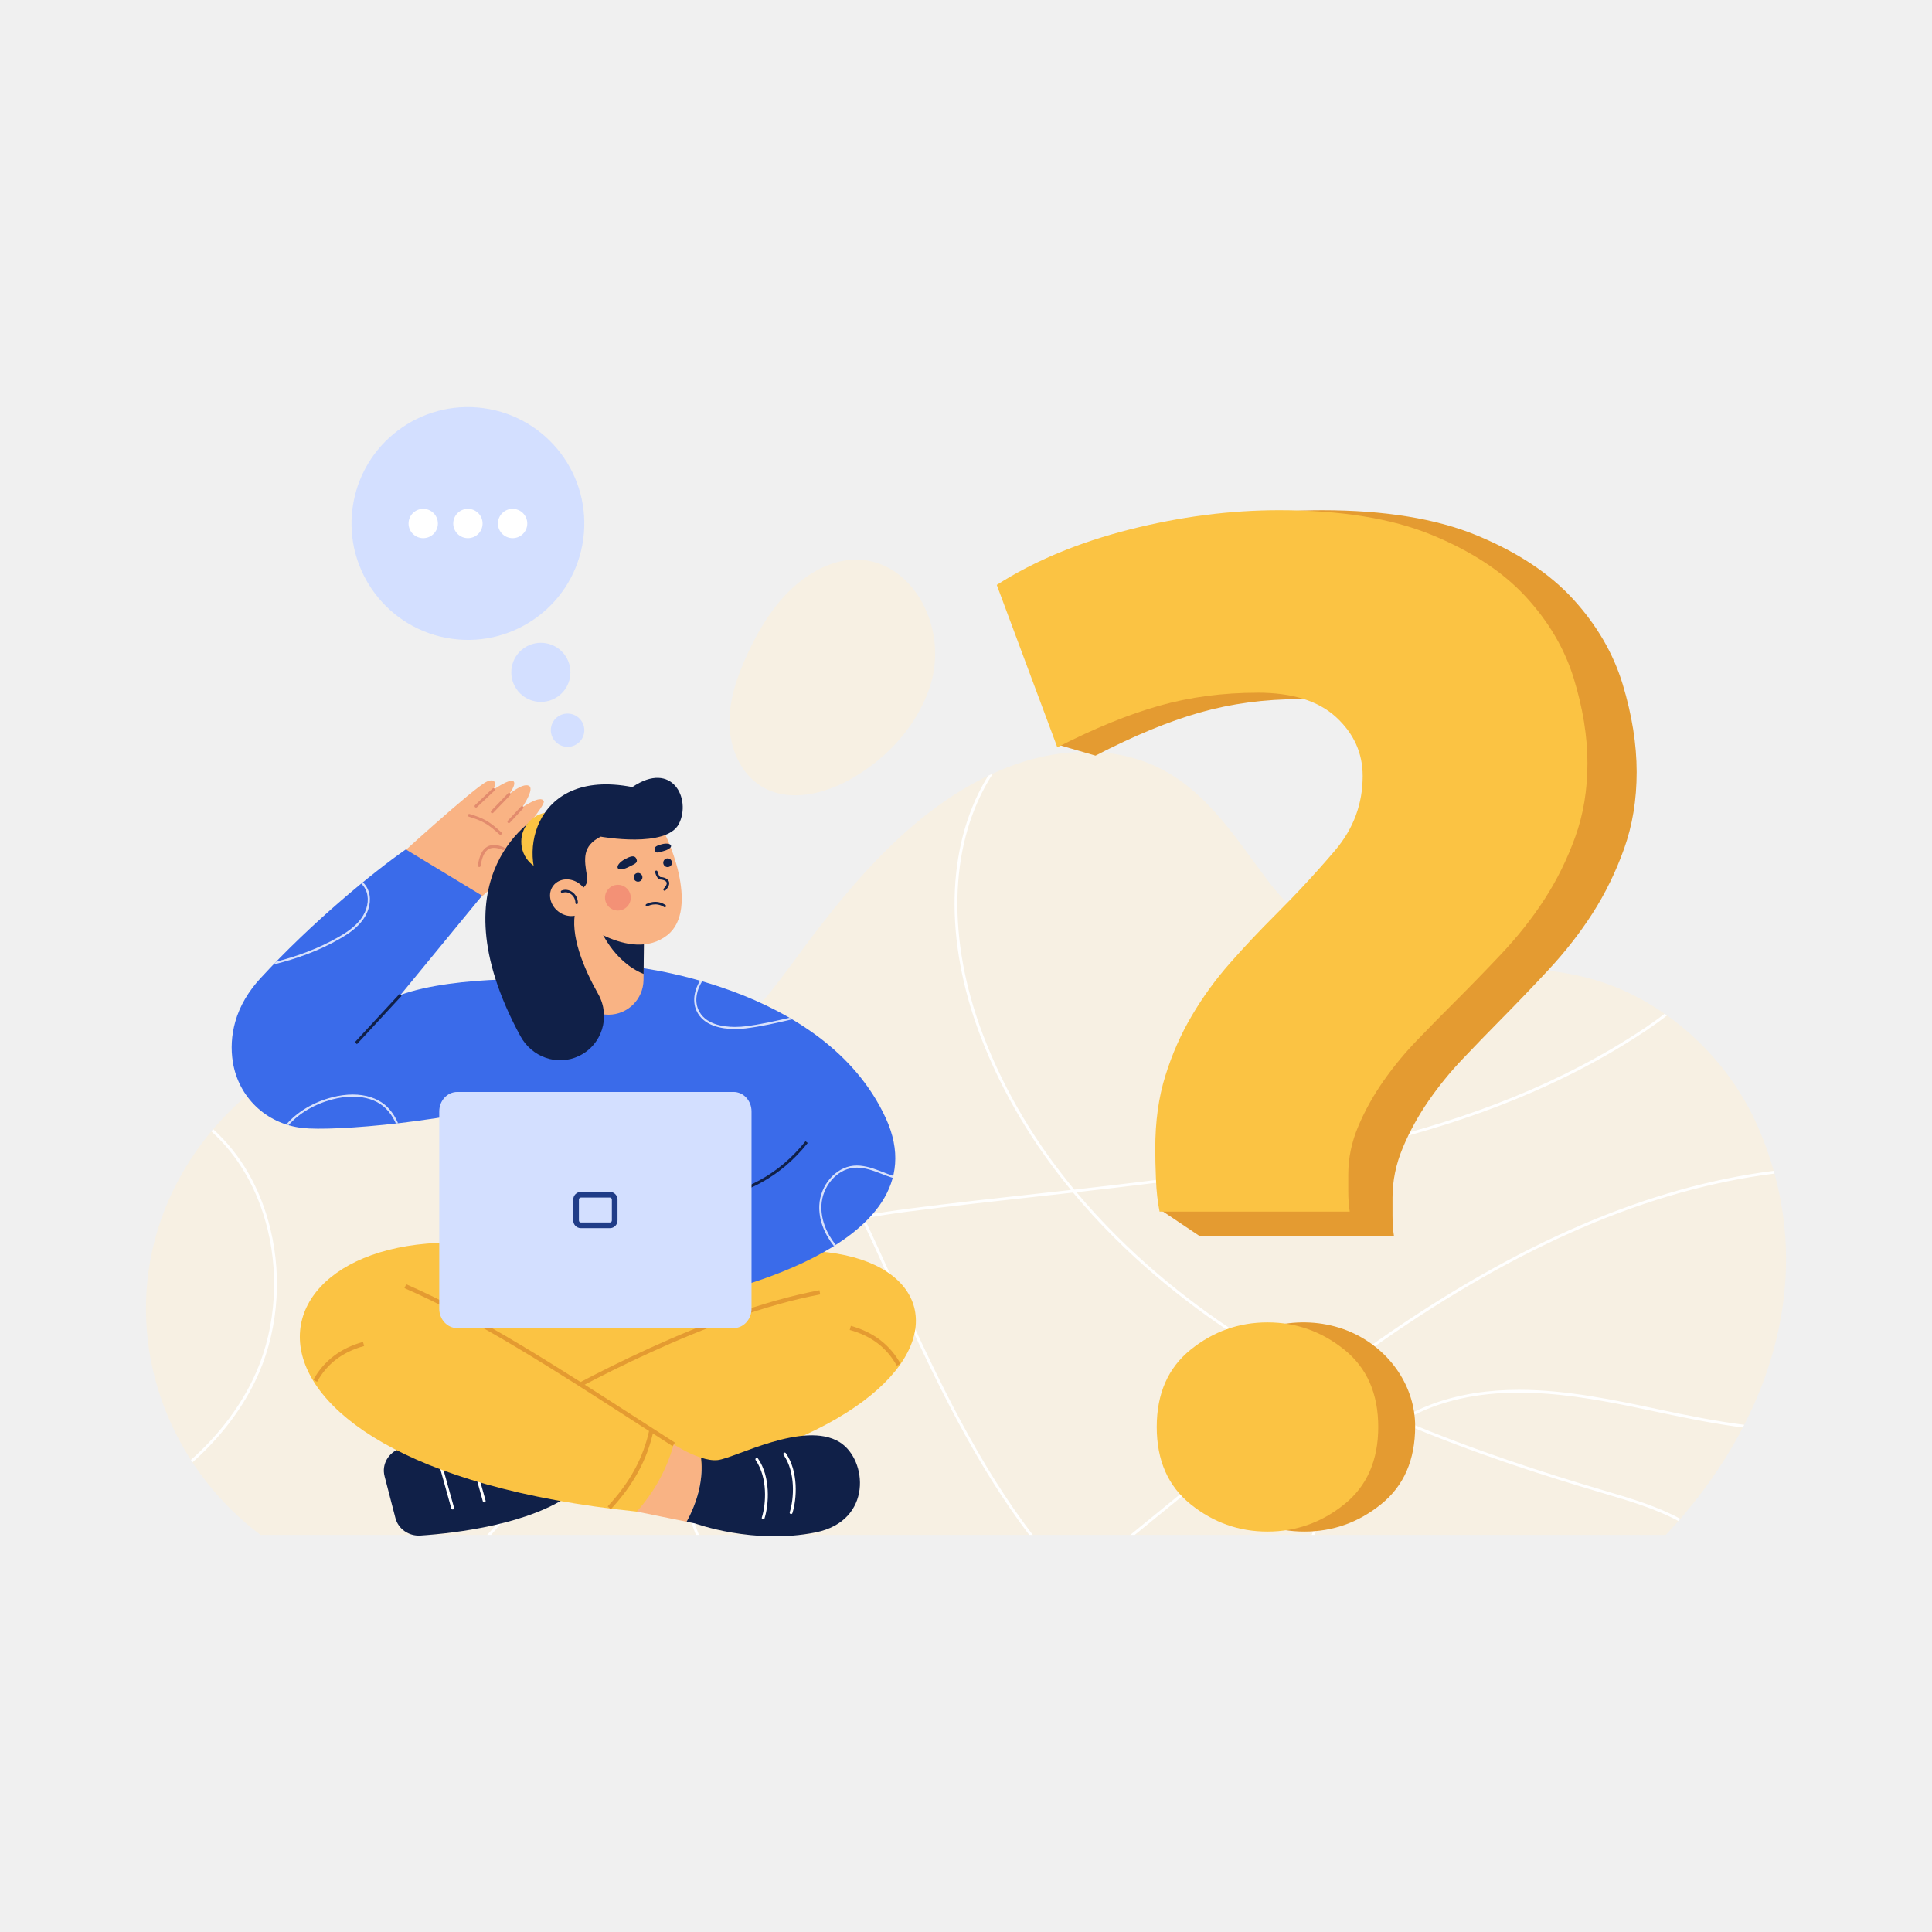
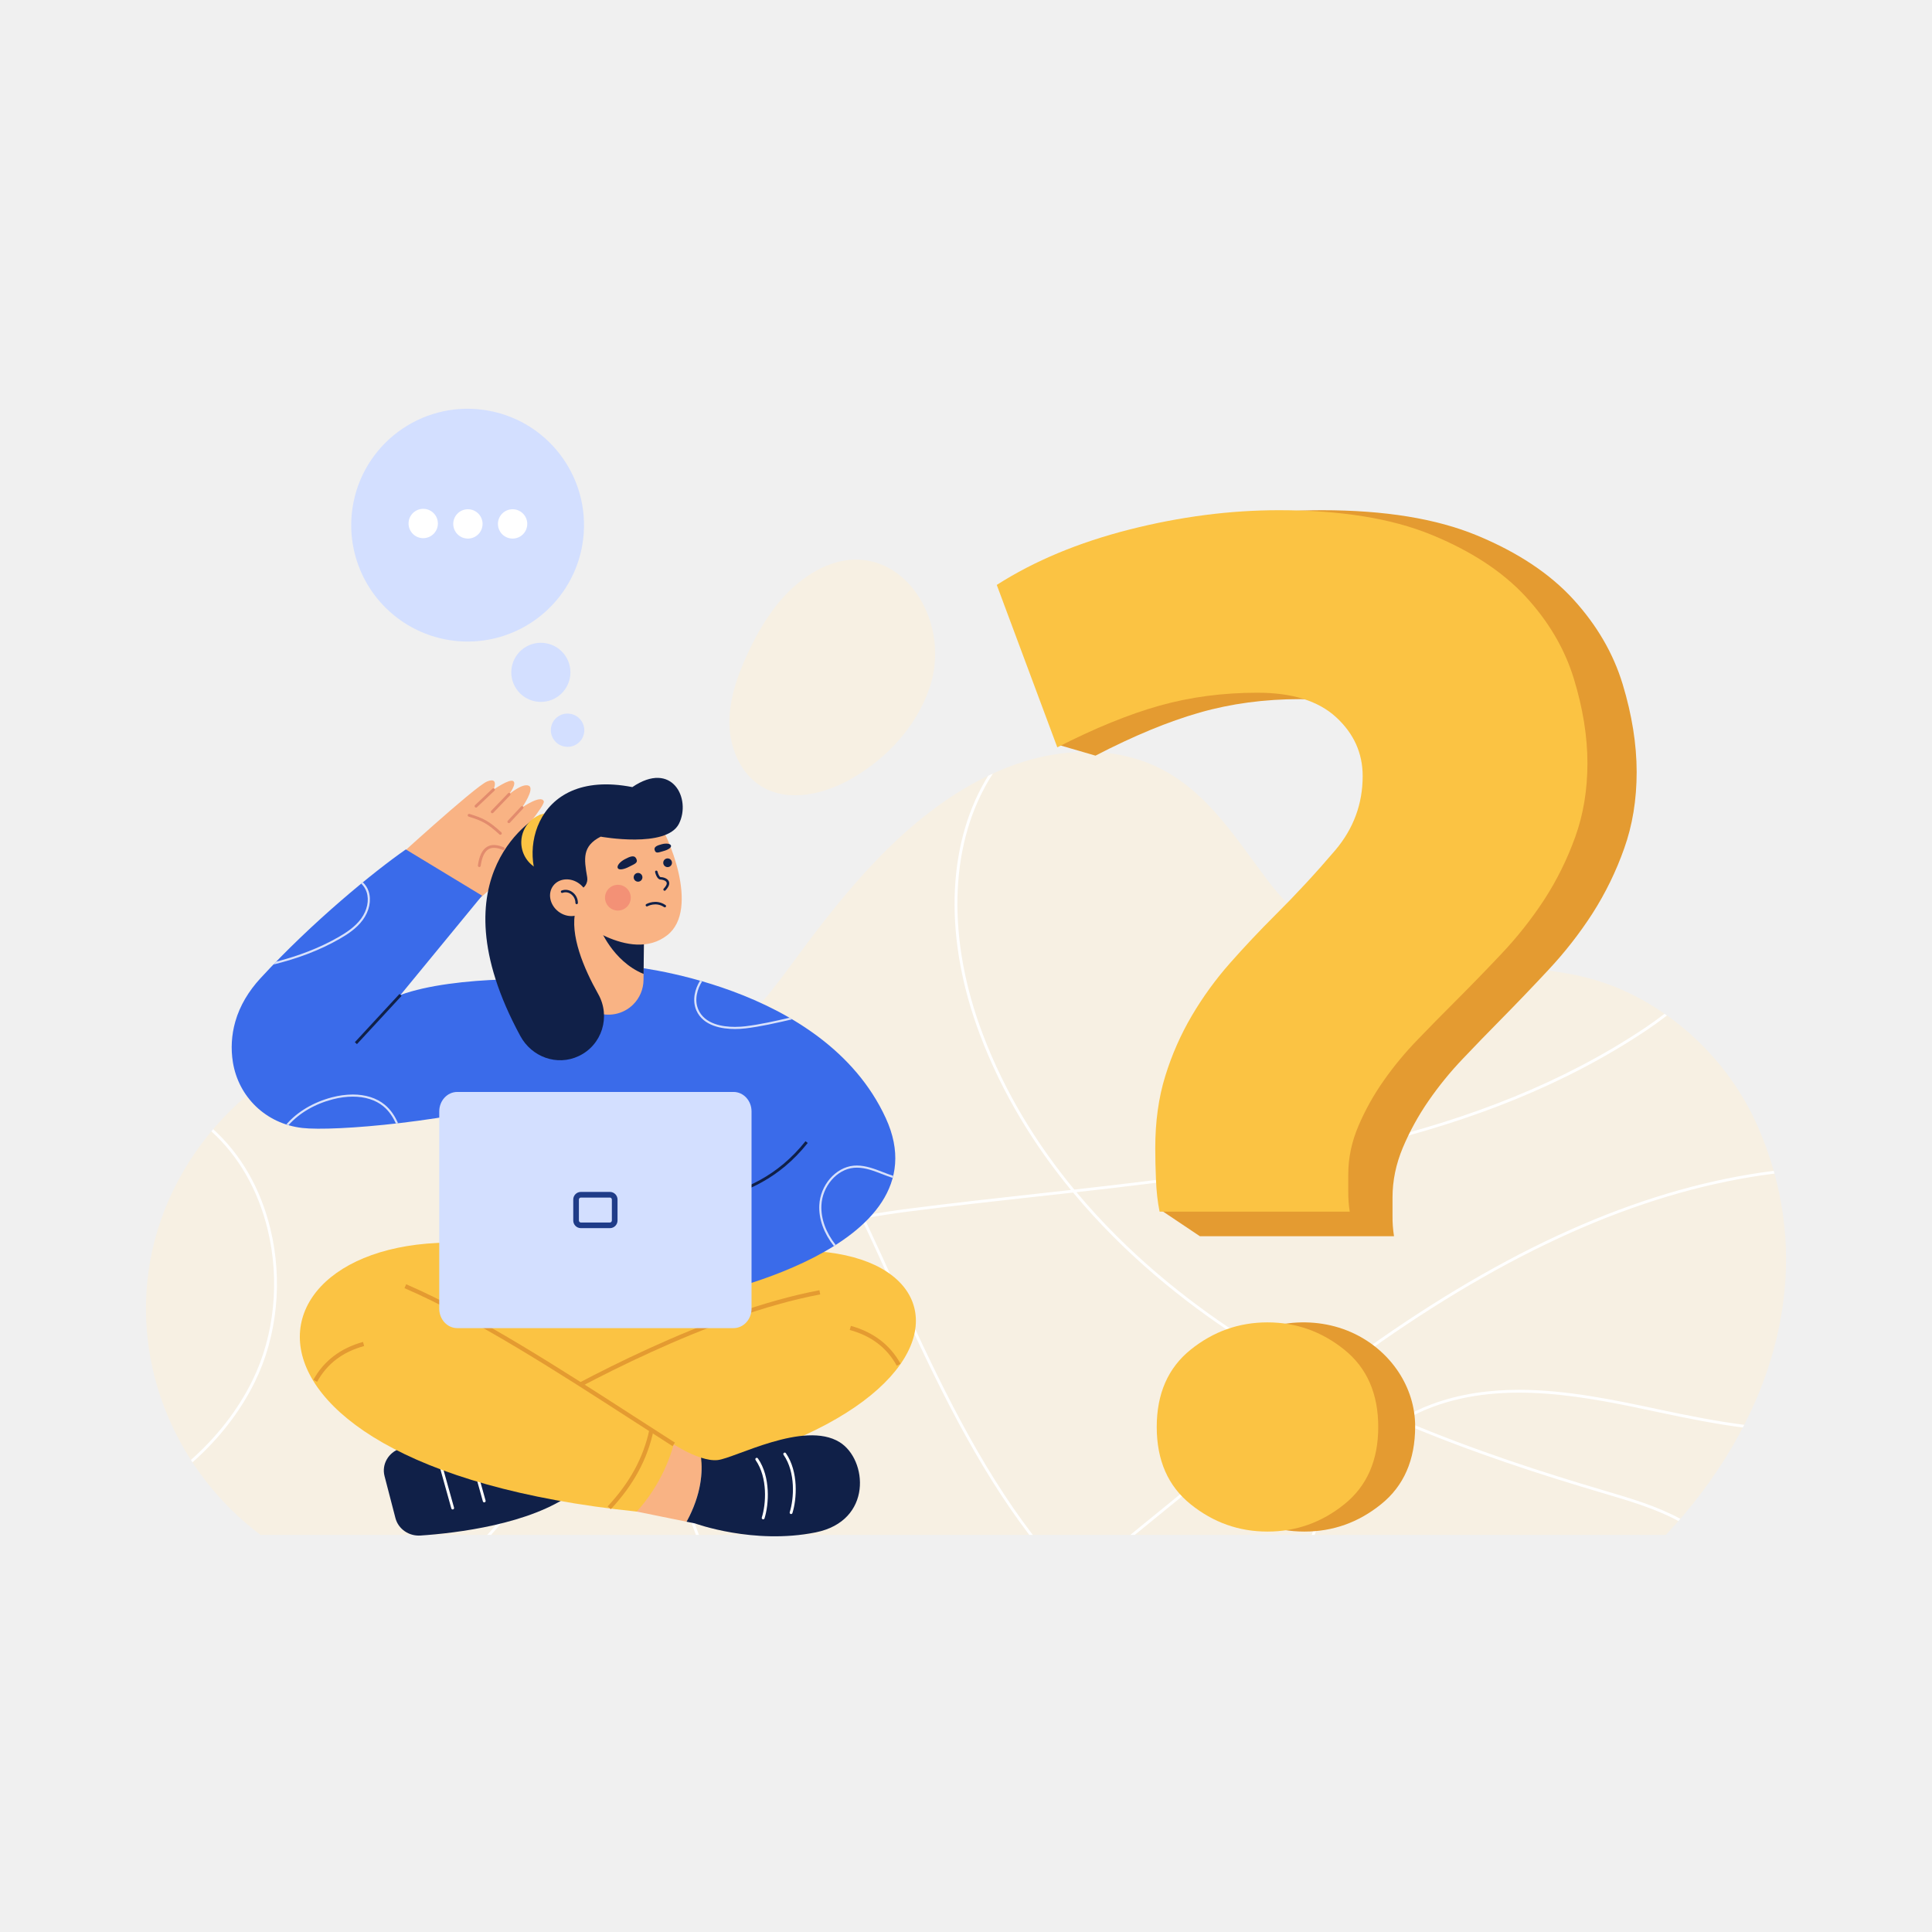
<svg xmlns="http://www.w3.org/2000/svg" fill="none" viewBox="0 0 157 157">
-   <path fill="#F7F0E3" d="M142.825 91.506c-2.213-5.036-6.465-9.238-11.573-11.306-5.319-2.154-11.428-1.371-17.031-2.092-4.867-.627-8.377-2.8-11.284-6.662-2.784-3.701-5.28-7.8-9.832-9.512-3.597-1.352-7.687-.977-11.262.433-6.588 2.597-11.563 8.119-15.754 13.621-3.826 5.024-6.946 10.524-14.023 10.703-3.202.082-6.335-.7-9.466-1.482-3.792-.947-7.581-1.894-11.486-1.307-9.423 1.415-17.271 9.259-18.915 18.597-1.541 8.753 2.326 17.242 8.97 22.23H135.369c8.371-8.882 12.765-21.15 7.456-33.224Z" />
-   <path fill="#fff" d="M39.591 124.73h.314c2.182-2.398 3.891-5.308 4.977-8.538 1.758-5.228 1.684-10.714-.209-15.449-.957-2.392-2.338-4.622-3.674-6.779-1.355-2.186-2.756-4.448-3.707-6.872-.393-1.001-.684-2.078-.858-3.175-.079-.01-.158-.018-.236-.028.176 1.136.474 2.251.881 3.288.958 2.442 2.365 4.713 3.725 6.909 1.331 2.149 2.707 4.37 3.656 6.744 1.873 4.683 1.945 10.114.204 15.29-1.1 3.269-2.845 6.207-5.074 8.611Zm95.225-9.96c2.354.501 4.621.952 6.814 1.234.038-.072.074-.146.112-.218-2.211-.281-4.501-.734-6.877-1.24-3.619-.772-7.537-1.606-11.421-1.606-2.406 0-4.799.32-7.101 1.173-.873.323-1.713.733-2.513 1.222-2.079-.887-4.169-1.854-6.238-2.915 1.502-1.132 3.019-2.24 4.554-3.311 11.388-7.952 21.898-12.461 32.052-13.74-.02-.074-.041-.149-.063-.223-10.181 1.29-20.713 5.809-32.121 13.774-1.566 1.094-3.116 2.227-4.649 3.383-2.329-1.203-4.628-2.525-6.855-3.983-4.037-2.646-8.84-6.422-13.034-11.439 16.254-1.824 32.802-4.122 46.316-13.153.513-.344 1.081-.748 1.67-1.206-.065-.047-.13-.092-.196-.138-.564.437-1.109.823-1.601 1.153-13.511 9.03-30.09 11.309-46.365 13.133-2.964-3.585-5.612-7.797-7.453-12.672-2.866-7.594-2.715-15.045.416-20.445.136-.234.279-.466.427-.695-.131.061-.26.123-.39.185-.081.131-.16.262-.237.394-3.165 5.46-3.322 12.983-.432 20.642 1.831 4.848 4.455 9.042 7.395 12.619-.942.106-1.885.21-2.824.313-3.389.374-6.894.761-10.297 1.2-1.242.16-2.505.346-3.762.58-2.694-5.687-5.654-11.234-9.48-15.992-.055.055-.11.107-.166.162 3.793 4.721 6.734 10.228 9.412 15.875-5.482 1.045-10.805 3.011-13.648 7.586-2.655 4.272-2.652 10.178.007 17.552.092.255.187.507.283.757h.246c-.105-.274-.21-.549-.313-.835-2.634-7.305-2.644-13.143-.028-17.353 2.809-4.52 8.103-6.459 13.554-7.493.951 2.013 1.87 4.041 2.783 6.057l.099.22c3.171 7.001 6.452 13.758 10.747 19.404h.287c-4.335-5.657-7.633-12.454-10.824-19.499l-.099-.219c-.905-1.999-1.817-4.011-2.759-6.006 1.233-.228 2.471-.411 3.69-.567 3.401-.438 6.904-.825 10.292-1.199.989-.109 1.981-.219 2.973-.33 4.235 5.096 9.098 8.925 13.183 11.601 2.201 1.443 4.476 2.752 6.777 3.945-3.907 2.954-7.707 6.063-11.416 9.098-1.285 1.051-2.585 2.113-3.895 3.175h.365c1.236-1.003 2.462-2.005 3.675-2.997 3.736-3.056 7.563-6.188 11.497-9.159 2.058 1.059 4.136 2.024 6.204 2.909-2.828 1.798-5.134 4.584-6.528 7.966-.174.424-.327.851-.468 1.281h.243c.133-.401.275-.798.438-1.193 1.398-3.392 3.722-6.175 6.572-7.945 5.78 2.455 11.459 4.278 16.341 5.722l.183.054c2.057.609 4.161 1.232 6.022 2.233.051-.06.103-.118.155-.178-1.891-1.026-4.025-1.658-6.112-2.275l-.184-.054c-4.831-1.43-10.445-3.23-16.163-5.649.745-.443 1.524-.817 2.332-1.117 5.958-2.207 12.565-.8 18.393.442ZM21.745 99.895c1.014 4.151.562 8.635-1.242 12.302-1.181 2.401-2.887 4.574-4.988 6.442.042.065.085.129.127.194 2.135-1.892 3.868-4.097 5.067-6.535 1.827-3.714 2.286-8.255 1.258-12.458-.802-3.284-2.415-6.065-4.644-8.078-.05.058-.099.117-.148.175 2.192 1.982 3.779 4.721 4.569 7.958Z" />
-   <path fill="#F7F0E3" d="M73.72 47.301c2.001 2.044 2.897 5.488 1.794 8.663-1.068 3.074-3.409 5.621-6.222 7.259-2.263 1.317-5.215 2.044-7.441.664-1.663-1.031-2.526-3.053-2.574-5.009-.048-1.957.61-3.864 1.423-5.643 1.146-2.51 2.689-4.942 4.987-6.468 3.168-2.103 6.111-1.432 8.034.534Z" />
-   <path fill="#E49B31" d="M131.864 55.605c-.758-2.499-2.093-4.794-4.003-6.891-1.914-2.098-4.524-3.83-7.831-5.199-3.306-1.37-7.507-2.054-12.604-2.054-4.065 0-8.207.543-12.428 1.63C90.772 44.18 87.108 45.73 84 47.746l4.046 11.004-2.168 1.74 3.145.916c3.104-1.61 5.933-2.779 8.484-3.506 2.548-.724 5.255-1.087 8.126-1.087 2.867 0 5.037.685 6.512 2.054 1.474 1.373 2.21 3.022 2.21 4.959 0 2.338-.759 4.411-2.268 6.226-1.517 1.814-3.19 3.648-5.022 5.502-1.273 1.287-2.51 2.617-3.704 3.987-1.194 1.374-2.252 2.842-3.166 4.416-.919 1.57-1.653 3.263-2.21 5.077-.56 1.814-.836 3.849-.836 6.104 0 .728.016 1.594.059 2.602.007.185.017.367.028.546h-2.973l3.244 2.174h15.774c-.082-.484-.121-1.047-.121-1.692v-1.453c0-1.37.28-2.719.837-4.05.556-1.33 1.256-2.598 2.093-3.81.836-1.208 1.769-2.358 2.808-3.443 1.035-1.09 2.031-2.118 2.988-3.086 1.272-1.287 2.587-2.657 3.941-4.109 1.353-1.453 2.551-2.979 3.586-4.593 1.035-1.614 1.891-3.365 2.568-5.262.677-1.893 1.019-3.967 1.019-6.226 0-2.255-.381-4.632-1.136-7.131Z" />
-   <path fill="#FBC343" d="M102.191 56.292c-2.812 0-5.464.35-7.96 1.05-2.5.703-5.271 1.832-8.311 3.387L81 47.532c3.045-1.947 6.634-3.445 10.773-4.498 4.135-1.05 8.193-1.574 12.175-1.574 4.993 0 9.108.662 12.347 1.985 3.239 1.323 5.796 2.996 7.671 5.022 1.871 2.027 3.178 4.244 3.921 6.658.74 2.414 1.113 4.712 1.113 6.89 0 2.182-.335 4.186-.998 6.015-.663 1.832-1.502 3.524-2.515 5.084-1.014 1.559-2.188 3.034-3.514 4.437-1.326 1.403-2.614 2.726-3.86 3.969-.938.935-1.913 1.928-2.927 2.981-1.017 1.049-1.932 2.159-2.751 3.327-.82 1.171-1.505 2.395-2.05 3.68-.546 1.285-.82 2.589-.82 3.912v1.403c0 .624.038 1.167.119 1.635H94.231c-.16-.779-.256-1.654-.294-2.627-.042-.973-.057-1.81-.057-2.514 0-2.179.271-4.144.82-5.898.545-1.753 1.265-3.387 2.164-4.905.896-1.521 1.932-2.939 3.102-4.266 1.17-1.324 2.382-2.609 3.628-3.852 1.795-1.791 3.433-3.563 4.92-5.316 1.478-1.753 2.221-3.757 2.221-6.015 0-1.871-.72-3.464-2.164-4.791-1.444-1.323-3.571-1.985-6.38-1.985Z" />
-   <path fill="#E49B31" d="M115 115.911c0 2.729-.92 4.834-2.759 6.319-1.84 1.489-3.919 2.23-6.241 2.23-2.325 0-4.404-.741-6.243-2.23C97.92 120.745 97 118.64 97 115.911c0-2.725.92-4.83 2.757-6.319 2.831-2.295 7.021-2.807 10.337-1.196 2.941 1.43 4.906 4.332 4.906 7.515Z" />
-   <path fill="#FBC343" d="M112 115.96c0 2.713-.92 4.806-2.759 6.283-1.84 1.48-3.919 2.217-6.241 2.217-2.325 0-4.404-.737-6.243-2.217C94.92 120.766 94 118.673 94 115.96c0-2.71.92-4.803 2.757-6.283 1.839-1.477 3.918-2.217 6.243-2.217 2.322 0 4.401.74 6.241 2.217 1.839 1.48 2.759 3.573 2.759 6.283Z" />
-   <path fill="#D3DFFF" d="M45.934 53.28c.749 1.095.469 2.589-.626 3.339-1.095.749-2.59.468-3.339-.626-.749-1.095-.469-2.59.626-3.339 1.095-.749 2.59-.469 3.339.626Zm1.526 6.31c-.138.733-.848 1.216-1.586 1.077-.739-.139-1.226-.845-1.089-1.579.138-.733.848-1.215 1.586-1.077.739.138 1.226.845 1.089 1.578Zm-.14-15.306c-.962 5.134-5.904 8.515-11.038 7.553-5.134-.963-8.516-5.905-7.554-11.039.962-5.134 5.904-8.516 11.038-7.553 5.134.963 8.516 5.905 7.553 11.039Z" />
-   <path fill="#fff" d="M35.584 42.541c0 .658-.534 1.191-1.192 1.191-.658 0-1.192-.534-1.192-1.191 0-.659.533-1.191 1.192-1.191.658 0 1.192.533 1.192 1.191Zm3.632 0c0 .658-.533 1.191-1.192 1.191s-1.192-.534-1.192-1.191c0-.659.533-1.191 1.192-1.191s1.192.533 1.192 1.191Zm3.632 0c0 .658-.533 1.191-1.192 1.191-.658 0-1.192-.534-1.192-1.191 0-.659.533-1.191 1.192-1.191.658 0 1.192.533 1.192 1.191Z" />
-   <path fill="#102048" d="m31.249 119.951.884 3.407c.23.889 1.089 1.489 2.04 1.424 2.897-.196 8.918-.906 12.373-3.453l-.982-4.909c-4.751-.27-9.193-.005-13.04 1.29-.963.324-1.52 1.29-1.274 2.241Z" />
-   <path fill="#fff" d="M36.786 122.663c-.05 0-.096-.033-.111-.084l-1.187-4.248c-.017-.061.019-.125.08-.141.062-.018.125.018.142.08l1.186 4.248c.017.061-.019.124-.08.141-.01.003-.021.004-.031.004Zm2.564-.574c-.05 0-.096-.033-.111-.084l-1.186-4.248c-.017-.062.019-.125.08-.142.061-.017.124.019.141.08l1.187 4.249c.017.06-.019.124-.08.141-.01.003-.021.004-.031.004Z" />
-   <path fill="#FBC343" d="m42.328 101.536-11.042 3.277 8.2 11.235 11.772.936 16.238-6.865-6.17-9.285-18.998.702Z" />
-   <path fill="#FBC343" d="M55.941 103.096c24.248-7.178 28.146 14.253-9.688 18.154-1.336-1.504-2.898-4.113-3.518-6.294l19.979-9.233-6.773-2.627Z" />
-   <path fill="#F9B384" d="M56.971 118.455c-1.134-.363-2.221-1.08-2.221-1.08l-3.897 1.222.893 4.24 4.048.822c1.233-2.255 1.305-4.108 1.176-5.204Z" />
-   <path fill="#E49B31" d="m42.821 115.105-.173-.298c4.168-2.422 14.844-8.242 23.941-9.958l.064.339c-9.044 1.706-19.679 7.504-23.831 9.917Z" />
-   <path fill="#FBC343" d="M42.328 101.536c-22.57-4.291-28.416 17.399 9.418 21.3 1.336-1.503 2.384-3.281 3.004-5.461-5.812-3.889-12.309-7.585-19.431-11.106l7.009-4.733Z" />
-   <path fill="#E49B31" d="M54.657 117.52c-1.074-.683-2.192-1.405-3.377-2.171-5.946-3.838-12.685-8.189-18.41-10.67l.137-.316c5.751 2.492 12.503 6.851 18.46 10.697 1.184.765 2.302 1.487 3.375 2.17l-.185.29Zm-28.889-5.229-.302-.167c.847-1.534 2.204-2.568 4.033-3.074l.092.331c-1.761.488-3.012 1.44-3.824 2.91Zm47.108-1.306c-.812-1.469-2.063-2.421-3.824-2.91l.092-.331c1.829.507 3.186 1.541 4.033 3.075l-.301.166Z" />
-   <path fill="#E49B31" d="m49.633 122.646-.252-.235c1.806-1.933 2.914-3.975 3.39-6.24l.337.07c-.489 2.329-1.626 4.424-3.475 6.405Z" />
-   <path fill="#102048" d="M68.227 117.193c-2.892-1.787-8.498 1.301-9.905 1.456-.41.046-.885-.044-1.351-.194.129 1.096.057 2.949-1.176 5.204l.688.139s4.754 1.744 9.797.729c4.655-.936 4.222-5.93 1.948-7.334Z" />
-   <path fill="#fff" d="M64.286 123.037c-.011 0-.023-.002-.035-.006-.061-.019-.094-.083-.075-.144.344-1.088.493-3.228-.502-4.666-.036-.052-.023-.123.029-.159.052-.036.123-.023.16.029 1.042 1.505.889 3.734.532 4.865-.015.048-.061.081-.11.081Zm-2.268.43c-.011 0-.023-.002-.035-.006-.06-.018-.094-.083-.075-.143.344-1.089.493-3.228-.502-4.665-.036-.053-.023-.124.029-.16.052-.036.124-.023.16.029 1.042 1.505.889 3.734.532 4.865-.015.049-.061.08-.109.08Z" />
-   <path fill="#F9B384" d="M38.335 73.569s5.684-4.833 5.474-5.752c-.15-.657-1.76.306-1.76.306s2.258-2.679 2.143-3.005c-.205-.581-1.767.502-1.767.502s1.056-1.519.551-1.766c-.505-.248-1.605.689-1.605.689s.643-.844.341-1.065c-.302-.221-1.605.689-1.605.689s.468-1.064-.526-.66c-.993.403-7.958 6.795-7.958 6.795l6.712 3.268Z" />
-   <path fill="#E28B6D" d="M40.661 67.836c-.028 0-.055-.01-.077-.03-.976-.891-1.406-1.108-2.482-1.439-.061-.018-.095-.083-.076-.143.019-.061.083-.095.143-.075 1.115.343 1.561.567 2.57 1.488.047.043.05.116.007.163-.023.025-.054.038-.085.038Zm-1.712 2.622-.016-.001c-.063-.009-.107-.067-.098-.13.112-.799.363-1.299.769-1.528.347-.195.798-.174 1.342.06.058.026.085.093.06.151-.025.059-.093.085-.151.061-.474-.205-.857-.229-1.138-.071-.335.188-.555.646-.654 1.359-.008.058-.057.099-.114.099Zm-.268-4.832c-.03 0-.061-.013-.084-.037-.043-.046-.041-.118.005-.162l1.426-1.345c.046-.043.119-.041.162.005.043.047.041.119-.005.163l-1.426 1.344c-.022.021-.051.032-.079.032Zm1.32.459c-.029 0-.057-.011-.08-.032-.046-.044-.047-.117-.003-.163l1.37-1.427c.044-.046.117-.048.162-.004.046.044.047.117.003.163l-1.37 1.427c-.023.024-.053.036-.083.036Zm1.349.804c-.028 0-.056-.011-.078-.031-.046-.043-.049-.116-.006-.163l1.075-1.153c.043-.046.116-.049.162-.005.046.043.049.116.006.162l-1.075 1.154c-.023.024-.053.037-.084.037Z" />
-   <path fill="#3A6BEA" d="m59.807 105.899-20.783.804-2.296-18.946s6.957-6.6 9.634-9.03l4.519-.232c14.02 6.372 11.725 14.332 8.926 27.403Z" />
-   <path fill="#3A6BEA" d="M50.882 78.496s16.04 1.371 21.097 12.361c4.948 10.753-15.386 14.582-15.386 14.582l-5.711-26.943Zm-18.335 2.354 6.628-8.066-6.198-3.757c-2.586 1.798-7.585 5.871-11.823 10.482-.935 1.018-1.666 2.206-2.034 3.515-.314 1.117-.371 2.22-.195 3.3.46 2.816 2.675 4.99 5.632 5.336 2.525.296 12.171-.459 19.979-2.756l2.296-8.863c-1.18-.67-9.95-.786-14.286.808Z" />
-   <path fill="#D8E1FB" d="M59.731 83.62c-1.054 0-2.582-.236-3.14-1.507-.368-.839-.109-1.762.296-2.42.057.017.114.033.172.05-.395.621-.659 1.506-.31 2.302.519 1.183 1.967 1.405 2.977 1.405.355 0 .657-.028.844-.051 1.196-.144 2.408-.421 3.584-.692.073.042.146.085.218.127-.035.008-.069.017-.104.024-1.203.277-2.447.564-3.678.712-.191.023-.497.051-.859.051Zm8.035 17.639c-.813-1.029-1.239-2.198-1.187-3.313.076-1.637 1.325-3.08 2.785-3.219.09-.008.179-.012.268-.012.735 0 1.438.272 2.122.535.273.106.551.212.832.303-.013.056-.028.111-.043.167-.288-.093-.572-.201-.851-.31-.698-.269-1.36-.524-2.057-.524-.084 0-.169.004-.255.012-1.378.13-2.557 1.5-2.629 3.054-.05 1.079.367 2.215 1.161 3.214-.049.031-.097.062-.146.092ZM23.444 91.434c-.06-.018-.118-.04-.177-.059.899-1.033 2.207-1.814 3.732-2.209.579-.15 1.139-.223 1.667-.223 1.033 0 1.939.283 2.602.83.493.409.835.939 1.08 1.506-.059.006-.119.014-.178.02-.234-.528-.556-1.017-1.012-1.393-.632-.523-1.499-.792-2.491-.792-.513 0-1.06.072-1.625.219-1.464.379-2.724 1.12-3.598 2.101Zm-1.23-13.052c.075-.077.15-.155.225-.232 1.77-.458 3.493-1.093 5.086-2.011.623-.358 1.325-.815 1.813-1.477.506-.687.676-1.501.454-2.175-.087-.266-.242-.498-.436-.682.044-.036.089-.072.133-.108.207.201.374.451.467.737.239.728.06 1.599-.479 2.332-.507.688-1.227 1.157-1.865 1.524-1.689.973-3.52 1.628-5.396 2.093Z" />
-   <path fill="#F9B384" d="m52.35 74.284-.003.294-.047 4.568-.006.495c-.009.774-.326 1.476-.839 1.986-.51.506-1.211.824-1.989.83-1.566.008-2.847-1.249-2.862-2.818l-.055-5.646 5.8.291Z" />
-   <path fill="#102048" d="m52.347 74.577-.046 4.568c-2.539-1.033-3.584-3.782-3.584-3.782l3.631-.786Z" />
-   <path fill="#F9B384" d="M53.351 66.606c.91 1.092 3.567 7.279.874 9.39-3.031 2.375-7.643-1.528-7.643-1.528l-.619-7.206 4.003-1.055 3.385.401Z" />
-   <path fill="#102048" d="M43.924 66.209s-8.88 4.631-1.639 17.981c.93 1.714 2.99 2.463 4.752 1.626h0c1.89-.897 2.606-3.207 1.579-5.03-1.184-2.103-2.327-4.812-1.839-6.829l-2.852-7.748Z" />
-   <path fill="#FBC343" d="M47.164 68.401c0 1.327-1.075 2.402-2.402 2.402-1.327 0-2.402-1.075-2.402-2.402 0-1.327 1.075-2.401 2.402-2.401 1.327 0 2.402 1.075 2.402 2.401Z" />
-   <path fill="#102048" d="M47.717 71.287c-.26-1.498-.418-2.526 1.097-3.299 0 0 5.338.971 6.357-1.042 1.019-2.014-.534-5.193-3.785-2.985-8.322-1.626-9.438 6.163-6.915 8.759l2.49-.382c.501-.077.842-.551.756-1.051Zm4.488.005c0 .196-.159.355-.355.355-.196 0-.355-.159-.355-.355 0-.196.159-.355.355-.355.196 0 .355.159.355.355Zm2.402-1.183c0 .197-.159.355-.355.355s-.355-.159-.355-.355c0-.196.159-.355.355-.355s.355.159.355.355Zm-.601 2.275c-.025 0-.05-.009-.069-.028-.04-.038-.042-.102-.004-.142.142-.15.298-.36.233-.513-.068-.159-.356-.227-.487-.227-.283 0-.419-.504-.443-.605-.013-.053.02-.107.074-.121.054-.013.108.02.121.074.052.213.169.451.248.451.136 0 .55.063.672.348.087.204-.004.449-.272.731-.02.021-.046.031-.073.031Zm.018 1.347c-.019 0-.039-.005-.056-.018-.668-.451-1.343-.073-1.349-.069-.048.028-.109.011-.137-.037-.028-.049-.011-.109.037-.138.032-.018.791-.444 1.562.077.046.031.058.094.027.14-.019.028-.051.044-.083.044Z" />
-   <path fill="#102048" d="M51.695 69.755c.202.379-.15.457-.562.675-.412.219-.834.299-.93.118-.096-.181.16-.505.572-.725.412-.219.764-.362.921-.068Zm1.503-.686c.089.339.342.191.71.095.368-.096.665-.281.623-.443-.042-.162-.375-.215-.743-.118-.368.096-.658.204-.59.467Z" />
-   <path fill="#F39176" d="M50.212 73.994c-.578 0-1.046-.468-1.046-1.046 0-.579.468-1.046 1.046-1.046.578 0 1.046.468 1.046 1.046 0 .578-.468 1.046-1.046 1.046Z" />
-   <path fill="#F9B384" d="M47.105 71.83c.704.543.887 1.485.409 2.105-.478.619-1.437.681-2.141.138-.704-.543-.887-1.486-.409-2.105.478-.62 1.437-.682 2.14-.138Z" />
-   <path fill="#102048" d="M46.861 73.476c-.056 0-.101-.045-.101-.1 0-.297-.145-.57-.387-.734-.207-.139-.454-.172-.66-.087-.051.02-.11-.004-.131-.055-.021-.051.004-.11.055-.131.268-.109.586-.069.848.107.298.2.476.536.476.9 0 .055-.045.1-.1.1ZM29.005 84.85l-.169-.156 3.626-3.921.169.156-3.626 3.921Zm28.999 12.778-.067-.22c2.639-.805 5.201-1.767 7.522-4.67l.179.143c-2.362 2.954-4.959 3.93-7.634 4.746Z" />
-   <path fill="#D3DFFF" d="M59.609 88.735H37.157c-.807 0-1.462.708-1.462 1.581v16.03c0 .874.654 1.582 1.462 1.582h22.452c.807 0 1.462-.708 1.462-1.582V90.315c0-.873-.654-1.581-1.462-1.581Z" />
-   <path fill="#1F3C88" d="M49.568 96.858h-2.37c-.338 0-.614.281-.614.626v1.692c0 .345.275.626.614.626h2.37c.338 0 .614-.281.614-.626v-1.692c0-.345-.275-.626-.614-.626Zm0 .459c.085 0 .154.074.154.167v1.692c0 .092-.069.167-.154.167h-2.37c-.085 0-.154-.075-.154-.167v-1.692c0-.093.069-.167.154-.167h2.37Z" />
+   <path fill="#F7F0E3" d="M142.825 91.506c-2.213-5.035-6.465-9.238-11.573-11.306-5.319-2.154-11.428-1.37-17.031-2.091-4.867-.628-8.377-2.8-11.284-6.663-2.784-3.7-5.28-7.8-9.832-9.512-3.597-1.352-7.687-.977-11.262.433-6.587 2.597-11.563 8.12-15.753 13.622-3.826 5.023-6.947 10.524-14.023 10.703-3.203.082-6.336-.7-9.467-1.482-3.792-.947-7.58-1.894-11.485-1.307-9.424 1.415-17.271 9.26-18.916 18.597-1.54 8.753 2.327 17.242 8.97 22.23h114.2c8.371-8.882 12.765-21.15 7.456-33.224" />
+   <path fill="#fff" d="M39.591 124.73h.315c2.181-2.398 3.89-5.308 4.977-8.538 1.758-5.228 1.684-10.714-.209-15.449-.957-2.392-2.338-4.622-3.674-6.779-1.355-2.186-2.756-4.448-3.707-6.872a15.3 15.3 0 0 1-.858-3.175l-.237-.028c.176 1.137.475 2.25.881 3.288.959 2.442 2.365 4.713 3.726 6.908 1.33 2.149 2.706 4.37 3.656 6.744 1.872 4.683 1.945 10.114.204 15.29-1.1 3.269-2.845 6.207-5.074 8.611m95.225-9.96c2.354.501 4.621.952 6.814 1.234l.112-.218c-2.211-.281-4.501-.734-6.877-1.24-3.619-.772-7.537-1.606-11.421-1.606-2.406 0-4.799.32-7.101 1.173-.873.323-1.713.733-2.513 1.222a98 98 0 0 1-6.238-2.915 154 154 0 0 1 4.554-3.311c11.388-7.952 21.898-12.46 32.052-13.74l-.063-.223c-10.181 1.29-20.713 5.809-32.121 13.774a159 159 0 0 0-4.649 3.383 77 77 0 0 1-6.855-3.983c-4.037-2.646-8.84-6.422-13.034-11.44 16.254-1.824 32.802-4.121 46.316-13.152a29 29 0 0 0 1.67-1.206q-.097-.07-.196-.138a29 29 0 0 1-1.601 1.152c-13.511 9.03-30.09 11.31-46.365 13.133-2.964-3.585-5.612-7.797-7.453-12.671-2.866-7.594-2.715-15.046.416-20.445q.205-.352.427-.694l-.39.184q-.12.196-.236.394c-3.165 5.46-3.323 12.983-.432 20.642 1.83 4.849 4.455 9.043 7.396 12.62q-1.415.158-2.824.313c-3.39.374-6.894.762-10.297 1.2a69 69 0 0 0-3.762.58c-2.695-5.688-5.654-11.235-9.48-15.993l-.166.162c3.793 4.721 6.734 10.228 9.412 15.874-5.482 1.046-10.805 3.011-13.647 7.586-2.655 4.272-2.652 10.178.007 17.552q.138.382.283.757h.246c-.106-.274-.21-.549-.313-.835-2.634-7.305-2.644-13.143-.028-17.353 2.808-4.52 8.102-6.459 13.554-7.493.951 2.013 1.87 4.041 2.783 6.057l.1.22c3.171 7.001 6.451 13.758 10.747 19.404h.286c-4.335-5.657-7.633-12.454-10.824-19.499l-.1-.219a402 402 0 0 0-2.759-6.006 68 68 0 0 1 3.69-.566c3.401-.439 6.904-.825 10.293-1.2q1.484-.163 2.973-.329c4.235 5.096 9.099 8.925 13.183 11.601a77 77 0 0 0 6.777 3.945c-3.907 2.954-7.707 6.063-11.416 9.098a1189 1189 0 0 1-3.895 3.175h.365c1.235-1.003 2.461-2.005 3.675-2.997 3.736-3.056 7.563-6.188 11.497-9.159a97 97 0 0 0 6.204 2.909c-2.828 1.798-5.134 4.584-6.528 7.966-.174.424-.327.851-.468 1.281h.243c.133-.401.275-.798.438-1.193 1.398-3.392 3.722-6.175 6.572-7.945 5.78 2.455 11.459 4.278 16.341 5.722l.183.054c2.057.609 4.161 1.232 6.022 2.233l.155-.178c-1.891-1.026-4.025-1.658-6.112-2.275l-.184-.054c-4.831-1.43-10.445-3.23-16.163-5.649a14.3 14.3 0 0 1 2.332-1.117c5.958-2.207 12.565-.8 18.393.442M21.746 99.895c1.014 4.151.561 8.635-1.242 12.302-1.181 2.401-2.887 4.574-4.988 6.442q.062.097.127.194c2.135-1.892 3.868-4.097 5.067-6.535 1.827-3.714 2.285-8.255 1.258-12.458-.802-3.284-2.415-6.065-4.644-8.078l-.148.176c2.192 1.982 3.779 4.721 4.57 7.957" />
+   <path fill="#F7F0E3" d="M73.72 47.302c2 2.043 2.897 5.487 1.794 8.663-1.068 3.074-3.409 5.62-6.222 7.258-2.263 1.317-5.216 2.044-7.442.664-1.663-1.03-2.525-3.053-2.573-5.009s.61-3.863 1.423-5.643c1.146-2.509 2.688-4.941 4.986-6.467 3.168-2.104 6.111-1.432 8.034.533" />
+   <path fill="#E49B31" d="M131.864 55.605c-.758-2.5-2.093-4.794-4.003-6.891q-2.87-3.146-7.831-5.2-4.959-2.054-12.604-2.054-6.097 0-12.428 1.63Q88.66 44.724 84 47.746l4.046 11.004-2.169 1.74 3.145.916q4.656-2.414 8.485-3.506 3.82-1.087 8.126-1.087 4.3 0 6.512 2.055c1.474 1.373 2.21 3.022 2.21 4.959 0 2.338-.759 4.411-2.268 6.226a90 90 0 0 1-5.022 5.502 86 86 0 0 0-3.704 3.987 28.6 28.6 0 0 0-3.166 4.416 24 24 0 0 0-2.21 5.077c-.56 1.814-.836 3.849-.836 6.104a61 61 0 0 0 .086 3.147h-2.973l3.245 2.174h15.774a10 10 0 0 1-.121-1.692v-1.453q0-2.055.837-4.05a21 21 0 0 1 2.093-3.81 28 28 0 0 1 2.808-3.443 212 212 0 0 1 2.988-3.085 197 197 0 0 0 3.941-4.11 32.4 32.4 0 0 0 3.586-4.592 25.7 25.7 0 0 0 2.568-5.263q1.017-2.838 1.019-6.225-.002-3.384-1.136-7.132" />
+   <path fill="#FBC343" d="M102.191 56.292q-4.217 0-7.96 1.05-3.75 1.055-8.311 3.388L81 47.532q4.566-2.919 10.773-4.498 6.202-1.575 12.175-1.574 7.489 0 12.347 1.985 4.858 1.984 7.671 5.022 2.806 3.039 3.921 6.658 1.112 3.623 1.113 6.89-.002 3.272-.998 6.015a24.7 24.7 0 0 1-2.515 5.084 31.4 31.4 0 0 1-3.514 4.437 189 189 0 0 1-3.86 3.97q-1.407 1.401-2.927 2.981a27 27 0 0 0-2.751 3.327 20 20 0 0 0-2.05 3.68q-.82 1.928-.82 3.912v1.404a9.7 9.7 0 0 0 .119 1.635H94.231q-.239-1.169-.294-2.627a59 59 0 0 1-.057-2.514q-.002-3.268.82-5.897a23 23 0 0 1 2.164-4.905 27.7 27.7 0 0 1 3.102-4.266 85 85 0 0 1 3.628-3.852 87 87 0 0 0 4.92-5.315q2.219-2.629 2.221-6.016c0-1.87-.72-3.463-2.164-4.79q-2.166-1.986-6.38-1.986" />
+   <path fill="#E49B31" d="M115 115.911q0 4.093-2.759 6.319-2.759 2.232-6.241 2.23-3.486.002-6.243-2.23Q97 120.003 97 115.911q0-4.087 2.757-6.319c2.831-2.295 7.021-2.807 10.337-1.196 2.941 1.43 4.906 4.332 4.906 7.515" />
+   <path fill="#FBC343" d="M112 115.96q0 4.069-2.759 6.283-2.759 2.219-6.241 2.217-3.486.002-6.243-2.217Q94 120.029 94 115.96q0-4.064 2.757-6.283c1.84-1.477 3.918-2.217 6.243-2.217q3.482 0 6.241 2.217Q112 111.896 112 115.96" />
+   <path fill="#D3DFFF" d="M45.934 53.28a2.402 2.402 0 1 1-3.965 2.713 2.402 2.402 0 0 1 3.965-2.713m1.526 6.31a1.356 1.356 0 0 1-1.587 1.077 1.356 1.356 0 0 1-1.088-1.579 1.355 1.355 0 0 1 1.586-1.076 1.355 1.355 0 0 1 1.089 1.578m-.14-15.306a9.458 9.458 0 1 1-18.59-3.486 9.458 9.458 0 0 1 18.59 3.486" />
+   <path fill="#fff" d="M35.584 42.541a1.192 1.192 0 1 1-2.384 0 1.192 1.192 0 0 1 2.384 0m3.631 0a1.192 1.192 0 1 1-2.383 0 1.192 1.192 0 0 1 2.383 0m3.632 0a1.192 1.192 0 1 1-2.383 0 1.192 1.192 0 0 1 2.383 0" />
+   <path fill="#102048" d="m31.249 119.951.884 3.407c.23.889 1.089 1.489 2.04 1.424 2.897-.196 8.917-.906 12.372-3.453l-.982-4.909c-4.75-.27-9.194-.005-13.04 1.29-.964.324-1.521 1.29-1.274 2.241" />
+   <path fill="#fff" d="M36.786 122.663a.115.115 0 0 1-.11-.084l-1.187-4.248a.114.114 0 0 1 .08-.141.113.113 0 0 1 .14.08l1.187 4.248a.114.114 0 0 1-.11.145m2.564-.574a.115.115 0 0 1-.11-.084l-1.187-4.248a.115.115 0 1 1 .221-.062l1.187 4.249a.115.115 0 0 1-.11.145" />
+   <path fill="#FBC343" d="m42.328 101.536-11.041 3.277 8.2 11.235 11.772.936 16.237-6.865-6.17-9.285z" />
+   <path fill="#FBC343" d="M55.94 103.096c24.249-7.177 28.147 14.253-9.687 18.154-1.337-1.504-2.899-4.113-3.519-6.294l19.98-9.233z" />
+   <path fill="#F9B384" d="M56.97 118.455c-1.133-.363-2.22-1.08-2.22-1.08l-3.897 1.222.893 4.24 4.048.822c1.234-2.255 1.306-4.108 1.177-5.204" />
+   <path fill="#E49B31" d="m42.82 115.105-.172-.298c4.168-2.422 14.844-8.242 23.94-9.958l.064.339c-9.044 1.706-19.678 7.504-23.831 9.917" />
+   <path fill="#FBC343" d="M42.328 101.536c-22.57-4.291-28.416 17.399 9.418 21.3a13.74 13.74 0 0 0 3.004-5.461c-5.812-3.889-12.31-7.585-19.431-11.106z" />
+   <path fill="#E49B31" d="M54.658 117.52a540 540 0 0 1-3.377-2.171c-5.946-3.838-12.685-8.189-18.41-10.67l.137-.316c5.751 2.492 12.503 6.851 18.46 10.697a611 611 0 0 0 3.374 2.17zm-28.89-5.229-.301-.167c.847-1.534 2.204-2.568 4.033-3.074l.092.331c-1.76.488-3.011 1.44-3.823 2.91m47.108-1.306c-.812-1.469-2.063-2.421-3.824-2.91l.092-.331c1.83.507 3.186 1.541 4.034 3.075z" />
+   <path fill="#E49B31" d="m49.633 122.646-.252-.235c1.805-1.933 2.914-3.975 3.39-6.24l.337.07c-.489 2.329-1.626 4.424-3.475 6.405" />
+   <path fill="#102048" d="M68.227 117.193c-2.892-1.787-8.498 1.301-9.905 1.456-.41.046-.885-.044-1.351-.194.129 1.096.057 2.949-1.177 5.204l.688.139s4.754 1.744 9.797.729c4.655-.936 4.222-5.93 1.948-7.334" />
+   <path fill="#fff" d="M64.286 123.037a.1.1 0 0 1-.035-.006.114.114 0 0 1-.075-.144c.344-1.088.494-3.228-.501-4.666a.114.114 0 0 1 .029-.159.115.115 0 0 1 .16.029c1.041 1.505.888 3.734.531 4.865a.12.12 0 0 1-.11.081m-2.268.43a.1.1 0 0 1-.035-.006.113.113 0 0 1-.075-.143c.344-1.089.494-3.228-.501-4.665a.115.115 0 1 1 .188-.131c1.043 1.505.89 3.734.532 4.865a.114.114 0 0 1-.11.08" />
+   <path fill="#F9B384" d="M38.335 73.569s5.685-4.834 5.474-5.752c-.15-.657-1.76.306-1.76.306s2.258-2.679 2.143-3.005c-.205-.58-1.767.502-1.767.502s1.056-1.519.55-1.766c-.504-.248-1.604.689-1.604.689s.643-.844.34-1.066c-.301-.221-1.604.69-1.604.69s.467-1.064-.526-.661-7.958 6.795-7.958 6.795z" />
+   <path fill="#E28B6D" d="M40.66 67.836a.12.12 0 0 1-.077-.03c-.975-.891-1.405-1.108-2.482-1.44a.115.115 0 1 1 .068-.218c1.115.342 1.56.566 2.57 1.488a.115.115 0 0 1-.078.2m-1.712 2.621h-.016a.115.115 0 0 1-.097-.13c.111-.8.363-1.299.769-1.527.347-.195.798-.175 1.342.06a.115.115 0 0 1-.091.21c-.474-.204-.857-.228-1.139-.07-.334.188-.554.645-.654 1.358a.115.115 0 0 1-.114.1m-.268-4.831a.12.12 0 0 1-.083-.037.114.114 0 0 1 .005-.161l1.426-1.345a.115.115 0 0 1 .157.167l-1.426 1.344a.1.1 0 0 1-.079.032m1.32.459a.115.115 0 0 1-.083-.195l1.37-1.427a.114.114 0 0 1 .163-.004.115.115 0 0 1 .003.163l-1.37 1.427a.11.11 0 0 1-.082.036m1.35.804a.115.115 0 0 1-.084-.194l1.075-1.153a.115.115 0 0 1 .162-.005.114.114 0 0 1 .006.161l-1.075 1.154a.12.12 0 0 1-.084.037" />
+   <path fill="#3A6BEA" d="m59.807 105.899-20.782.804-2.297-18.946s6.958-6.6 9.635-9.03l4.519-.231c14.02 6.372 11.724 14.332 8.925 27.403" />
+   <path fill="#3A6BEA" d="M50.882 78.496s16.04 1.371 21.097 12.361c4.948 10.753-15.386 14.582-15.386 14.582zM32.547 80.85l6.628-8.066-6.198-3.757c-2.586 1.799-7.586 5.871-11.823 10.482-.935 1.018-1.666 2.207-2.034 3.516a7.6 7.6 0 0 0-.194 3.3c.46 2.816 2.675 4.99 5.631 5.336 2.526.296 12.171-.46 19.98-2.756l2.296-8.863c-1.18-.67-9.95-.786-14.286.808" />
+   <path fill="#D8E1FB" d="M59.73 83.62c-1.053 0-2.581-.236-3.139-1.507-.368-.839-.109-1.762.296-2.42l.172.049c-.395.62-.66 1.506-.31 2.302.519 1.183 1.967 1.404 2.977 1.404.355 0 .656-.027.844-.05 1.195-.144 2.408-.42 3.583-.692l.218.127-.103.024c-1.204.277-2.448.564-3.678.712a7 7 0 0 1-.86.051m8.036 17.639c-.813-1.029-1.24-2.198-1.188-3.313.076-1.637 1.325-3.08 2.785-3.219q.135-.012.269-.012c.734 0 1.438.272 2.121.536.274.105.551.212.832.303q-.02.084-.042.167a15 15 0 0 1-.852-.31c-.697-.269-1.36-.524-2.057-.524q-.127 0-.255.012c-1.377.13-2.557 1.5-2.629 3.054-.05 1.08.367 2.215 1.162 3.214zm-44.322-9.825c-.06-.017-.118-.04-.177-.059.9-1.033 2.207-1.814 3.732-2.209a6.7 6.7 0 0 1 1.667-.223c1.033 0 1.939.283 2.601.83.494.41.836.94 1.08 1.507l-.177.02c-.234-.528-.557-1.017-1.012-1.393-.632-.523-1.499-.792-2.491-.792-.513 0-1.06.072-1.625.218-1.464.379-2.724 1.12-3.598 2.101m-1.23-13.052.225-.232c1.77-.458 3.493-1.093 5.086-2.01.622-.36 1.325-.816 1.813-1.478.506-.687.675-1.5.454-2.175a1.7 1.7 0 0 0-.436-.683l.132-.108c.208.201.374.451.467.737.24.727.06 1.599-.479 2.332-.507.688-1.227 1.157-1.865 1.524-1.69.973-3.52 1.628-5.397 2.093" />
+   <path fill="#F9B384" d="m52.35 74.284-.003.293-.047 4.568-.006.496a2.84 2.84 0 0 1-.838 1.985 2.843 2.843 0 0 1-4.85-1.988l-.056-5.646z" />
+   <path fill="#102048" d="m52.347 74.577-.047 4.568c-2.539-1.033-3.584-3.781-3.584-3.781z" />
+   <path fill="#F9B384" d="M53.351 66.606c.91 1.092 3.567 7.279.874 9.39-3.03 2.375-7.643-1.529-7.643-1.529l-.619-7.206 4.004-1.055z" />
+   <path fill="#102048" d="M43.924 66.21s-8.88 4.63-1.64 17.98c.93 1.714 2.99 2.463 4.752 1.626 1.89-.897 2.606-3.207 1.58-5.03-1.185-2.104-2.328-4.813-1.84-6.829z" />
+   <path fill="#FBC343" d="M47.164 68.401a2.402 2.402 0 1 1-4.803.001 2.402 2.402 0 0 1 4.803 0" />
+   <path fill="#102048" d="M47.717 71.287c-.26-1.498-.418-2.526 1.097-3.298 0 0 5.338.97 6.357-1.043s-.534-5.193-3.785-2.984c-8.322-1.626-9.438 6.162-6.915 8.758l2.49-.382a.907.907 0 0 0 .756-1.05m4.488.005a.355.355 0 1 1-.71 0 .355.355 0 0 1 .71 0m2.402-1.184a.355.355 0 1 1-.71.001.355.355 0 0 1 .71 0m-.6 2.276a.1.1 0 0 1-.074-.17c.143-.15.299-.36.233-.513-.068-.159-.356-.227-.487-.227-.283 0-.42-.504-.444-.605a.1.1 0 0 1 .074-.121.1.1 0 0 1 .122.074c.051.213.168.451.248.451.135 0 .55.064.672.348q.13.308-.272.732a.1.1 0 0 1-.073.03m.017 1.347a.1.1 0 0 1-.056-.018c-.668-.451-1.342-.073-1.35-.069a.1.1 0 0 1-.1-.174c.033-.019.792-.444 1.563.077a.1.1 0 0 1-.057.184" />
+   <path fill="#102048" d="M51.695 69.755c.202.38-.15.456-.562.675s-.835.3-.93.118c-.097-.181.159-.506.571-.725s.764-.362.92-.068m1.503-.686c.088.339.341.19.71.094.367-.096.664-.28.622-.442s-.375-.216-.743-.119c-.368.096-.658.204-.59.467" />
+   <path fill="#F39176" d="M50.212 73.994a1.046 1.046 0 1 1 0-2.092 1.046 1.046 0 0 1 0 2.092" />
+   <path fill="#F9B384" d="M47.105 71.83c.704.543.887 1.486.409 2.106s-1.437.68-2.14.137c-.705-.543-.888-1.486-.41-2.105.478-.62 1.437-.682 2.14-.138" />
+   <path fill="#102048" d="M46.861 73.476a.1.1 0 0 1-.1-.1.88.88 0 0 0-.387-.734.71.71 0 0 0-.66-.087.1.1 0 0 1-.076-.187.91.91 0 0 1 .848.108c.298.2.476.536.476.9a.1.1 0 0 1-.1.1M29.005 84.85l-.169-.156 3.626-3.922.169.156zm28.999 12.777-.067-.22c2.64-.804 5.2-1.766 7.522-4.67l.18.144c-2.363 2.954-4.96 3.93-7.635 4.746" />
+   <path fill="#D3DFFF" d="M59.609 88.735H37.157c-.807 0-1.462.708-1.462 1.58v16.03c0 .874.655 1.582 1.462 1.582H59.61c.807 0 1.462-.708 1.462-1.582v-16.03c0-.872-.655-1.58-1.462-1.58" />
+   <path fill="#1F3C88" d="M49.568 96.858h-2.37a.62.62 0 0 0-.614.627v1.692a.62.62 0 0 0 .614.626h2.37a.62.62 0 0 0 .614-.626v-1.692a.62.62 0 0 0-.614-.627m0 .46c.085 0 .154.074.154.167v1.692c0 .092-.069.167-.154.167h-2.37c-.086 0-.155-.075-.155-.167v-1.692c0-.093.07-.167.155-.167z" />
</svg>
